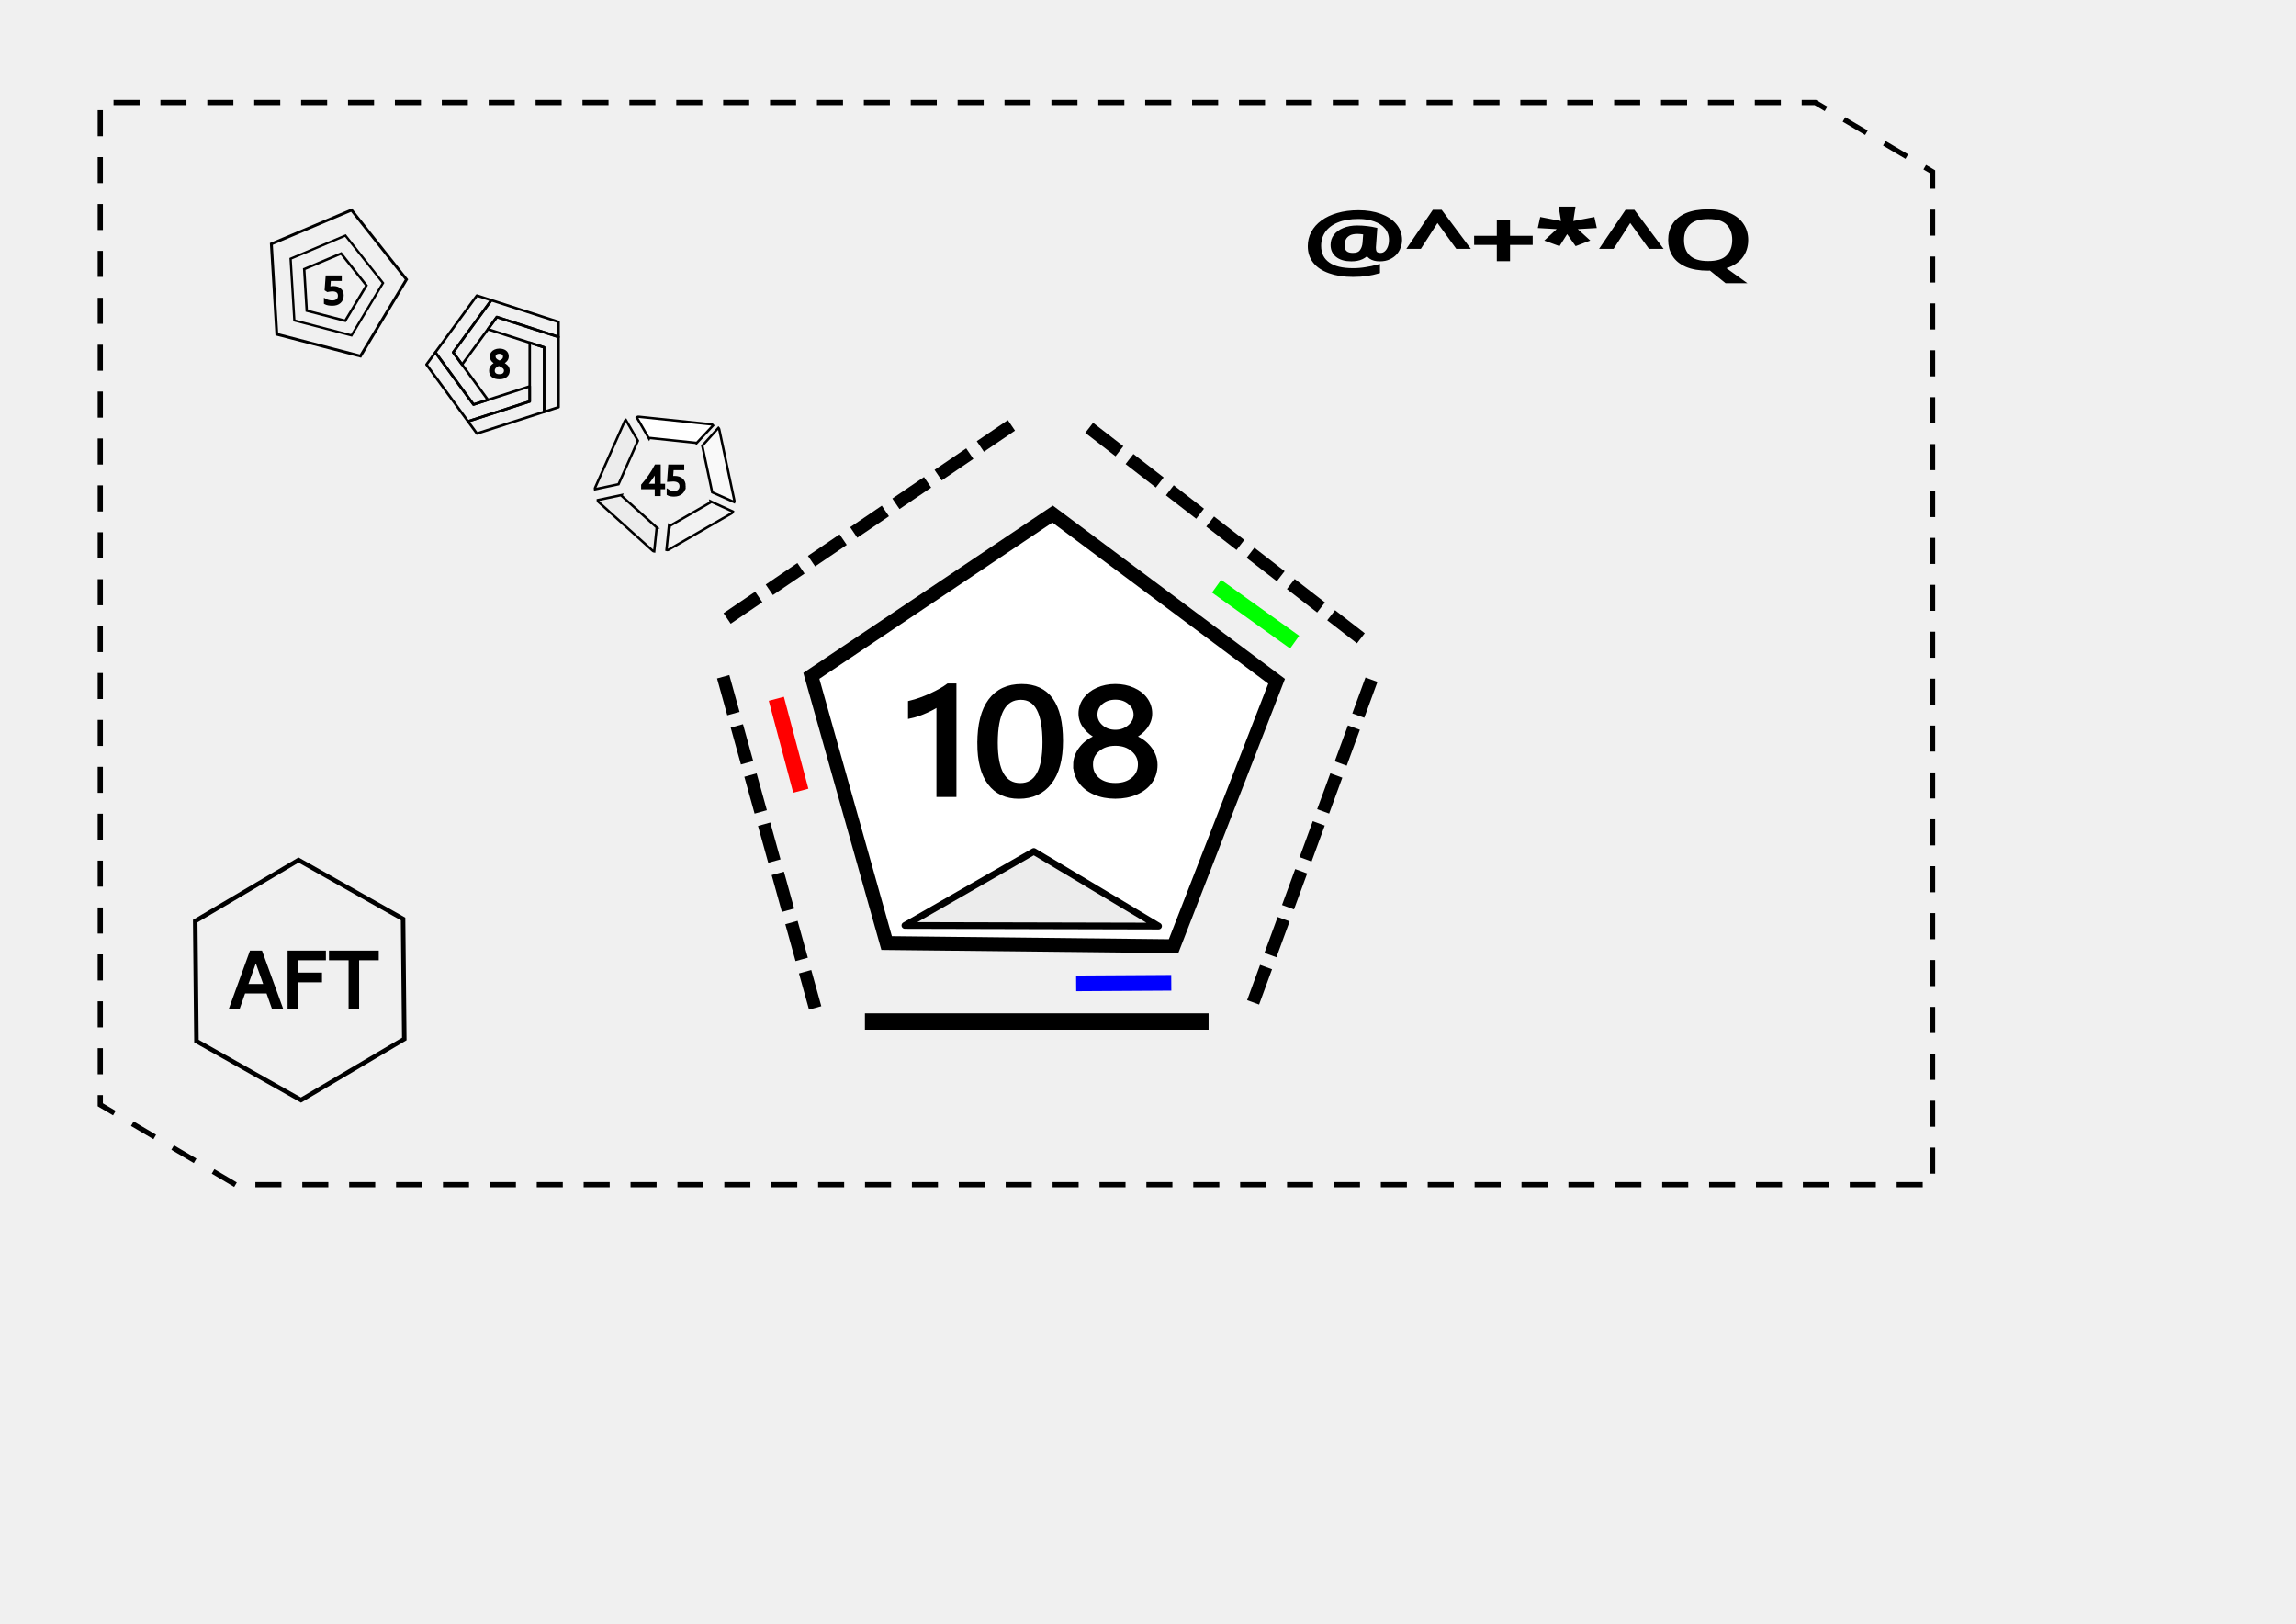
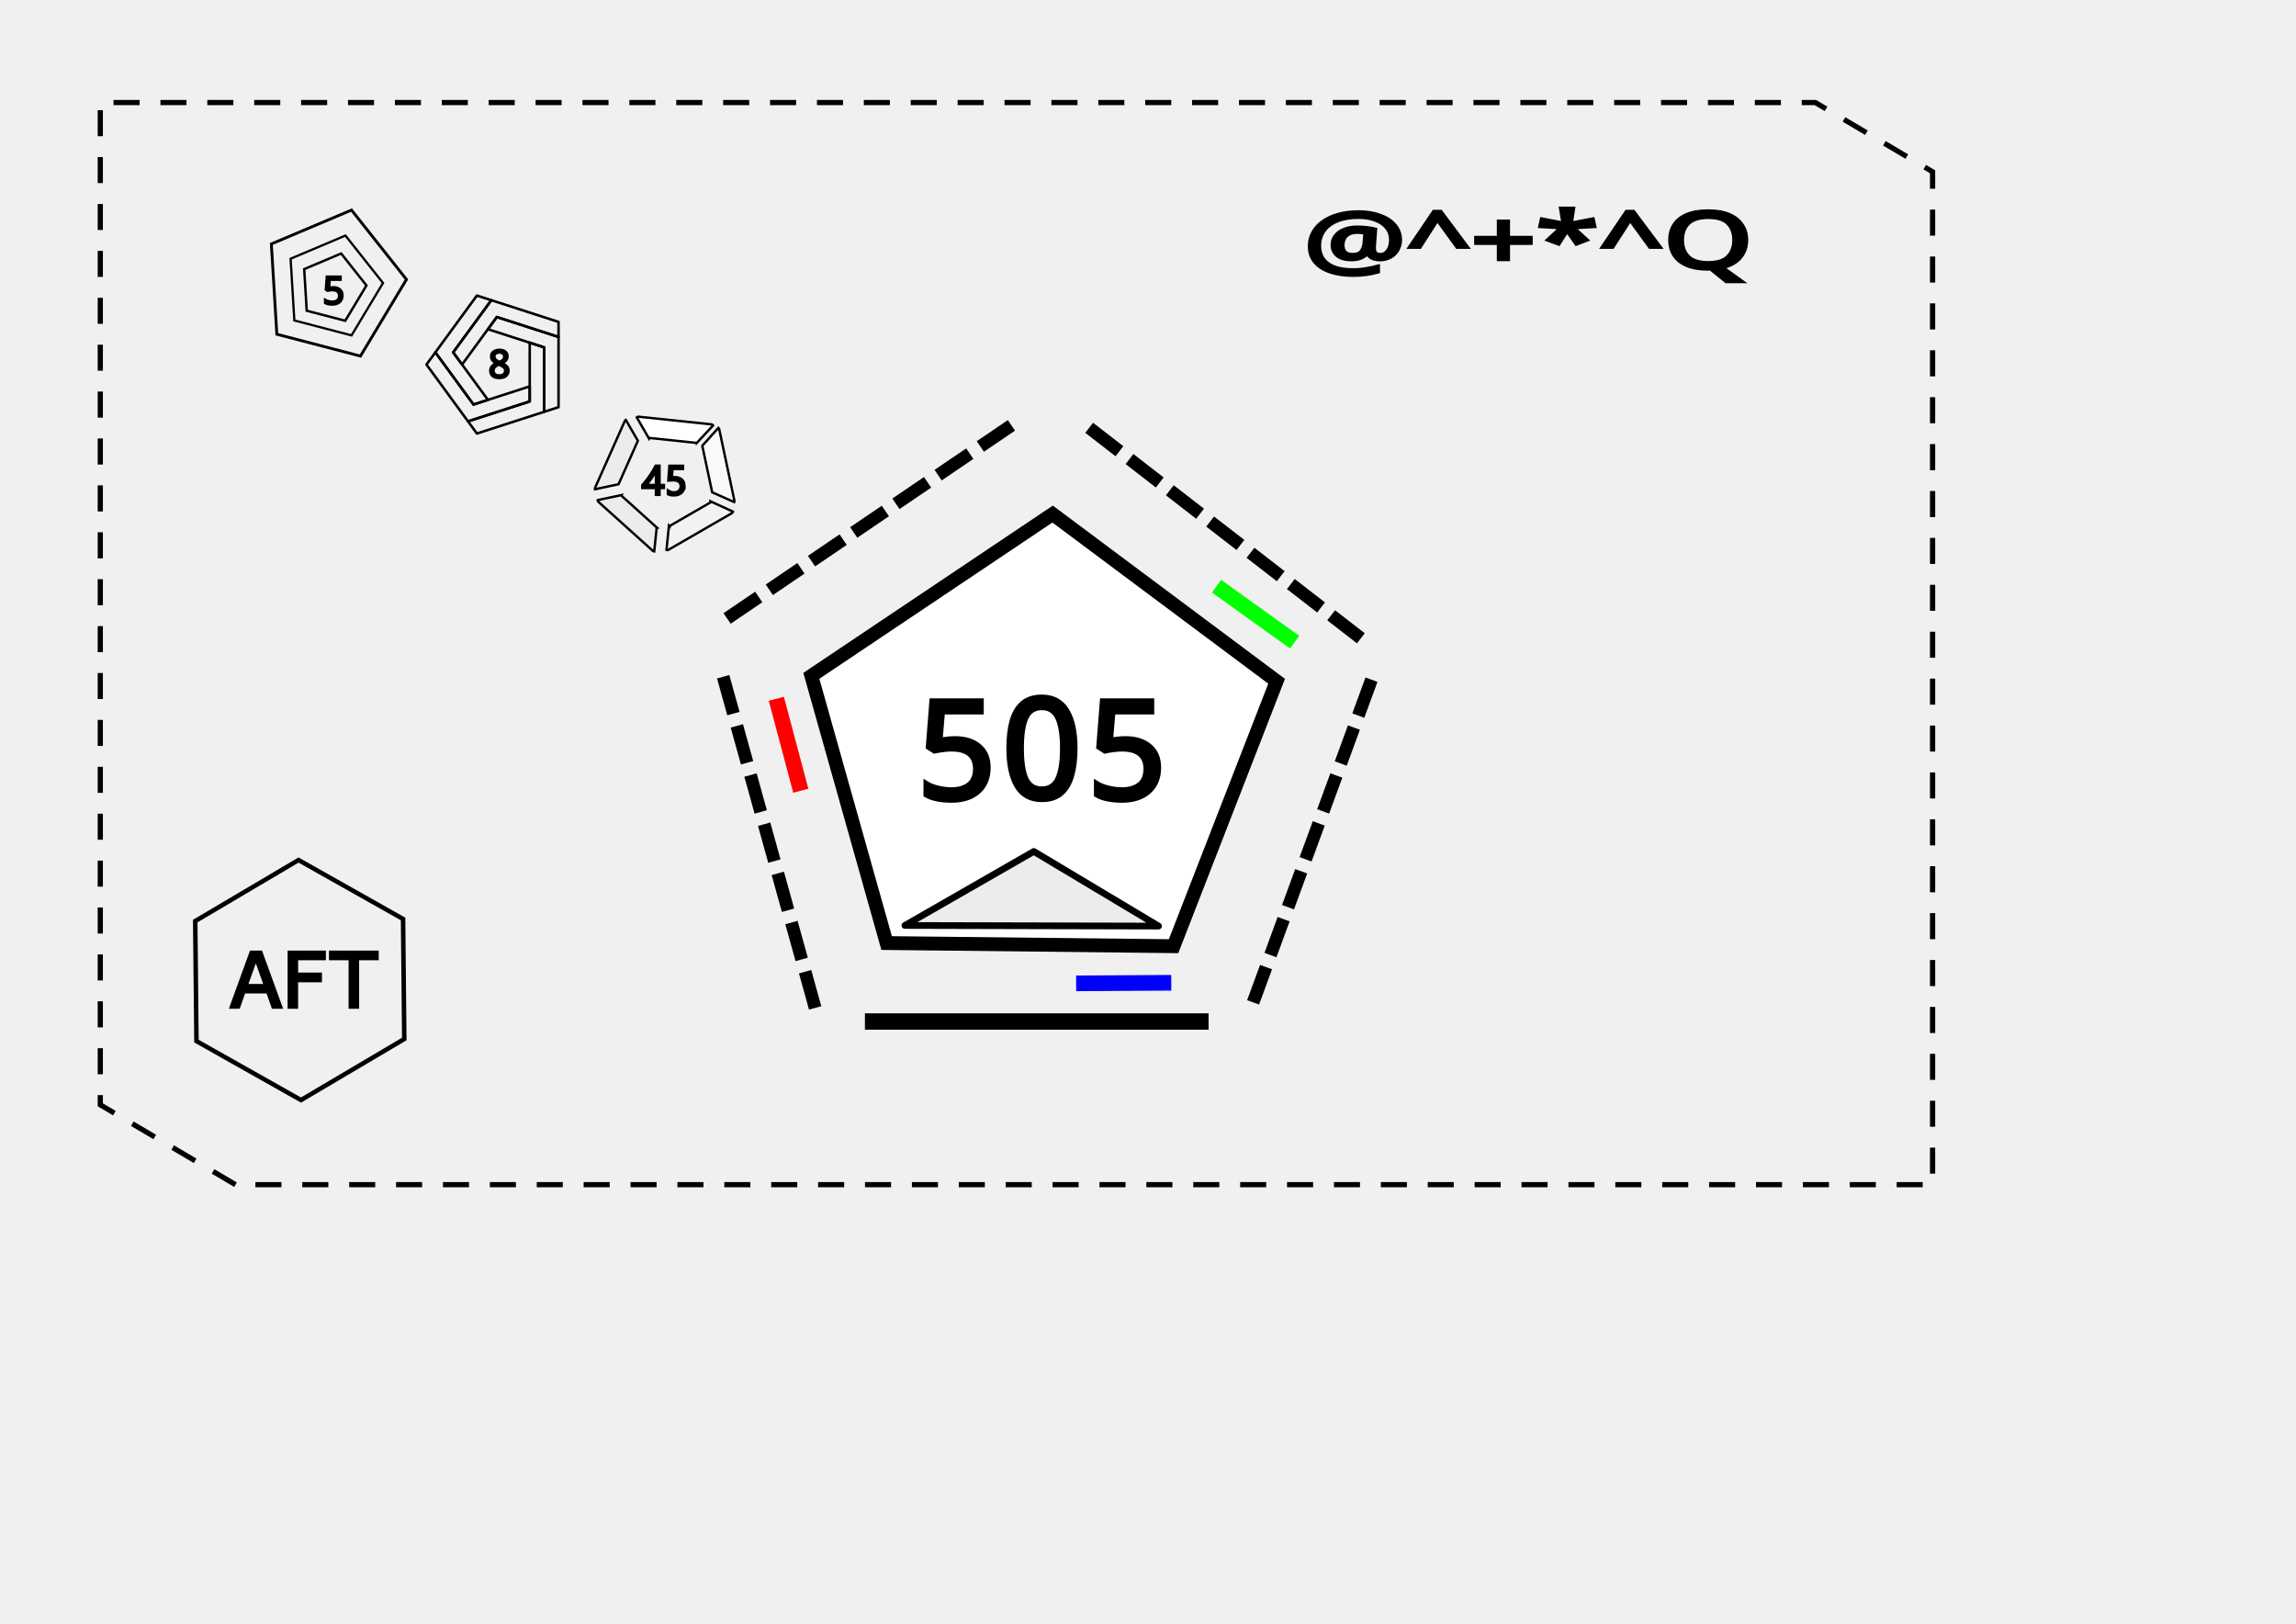
<svg xmlns="http://www.w3.org/2000/svg" width="297mm" height="210mm" viewBox="0 0 297 210" version="1.1" id="svg1">
  <defs id="defs1" />
  <g id="layer1">
    <path id="path30-1" style="fill:none;fill-opacity:1;stroke:#000000;stroke-width:0.674;stroke-miterlimit:6.667;stroke-dasharray:3.37, 2.696;stroke-dashoffset:0" d="M 30.464,153.218 12.974,142.89 V 13.264 H 234.827 l 15.163,8.954 V 153.218 Z" />
    <path style="fill:none;stroke:#000000;stroke-width:0.314;stroke-linecap:butt;stroke-linejoin:miter;stroke-miterlimit:5.5;stroke-dasharray:none;stroke-opacity:1" d="m 47.402,36.921 -2.742,4.566 -4.984,-1.301 -0.326,-5.381 4.778,-2.019 z" id="path16" />
    <path d="m 91.915,64.843 0.025,0.117 -4e-5,1.1e-5 -5.326,3.075 -4.7e-5,4.7e-5 -0.079,-0.071 -0.323,3.159 c 0.025,0.008 0.05,0.015 0.076,0.018 0.064,0.007 0.131,-0.006 0.19,-0.04 l 8.186,-4.726 c 0.059,-0.034 0.103,-0.085 0.13,-0.144 0.008,-0.019 0.015,-0.04 0.02,-0.061 z" fill="#43cb8e" id="path1" style="fill:#f2f2f2;stroke:#000000;stroke-width:0.309;stroke-dasharray:none;stroke-opacity:1" />
    <path d="m 92.246,55.019 c -0.014,-0.021 -0.031,-0.04 -0.05,-0.057 -0.048,-0.043 -0.11,-0.072 -0.177,-0.079 l -9.401,-0.988 c -0.068,-0.008 -0.134,0.008 -0.19,0.04 -0.021,0.012 -0.041,0.027 -0.059,0.044 l 1.584,2.743 0.037,-0.083 6.116,0.643 2.3e-5,-1.2e-5 0.006,0.027 z" fill="#ffaa5b" id="path3" style="fill:#ffffff;stroke:#000000;stroke-width:0.309;stroke-dasharray:none;stroke-opacity:1" />
    <path d="m 92.935,55.332 -2.09,2.321 h 3.5e-5 l 1.279,6.016 -2e-5,1.2e-5 2.853,1.27 c 0.026,-0.059 0.034,-0.126 0.02,-0.193 l -1.965,-9.246 c -0.014,-0.066 -0.049,-0.125 -0.097,-0.168 z" fill="#fee55a" id="path5" style="fill:#f9f9f9;stroke:#000000;stroke-width:0.309;stroke-dasharray:none;stroke-opacity:1" />
    <path d="m 84.952,68.22 -4.57,-4.115 -2.3e-5,-2.3e-5 0.035,-0.08 -3.096,0.654 c -7.43e-4,0.025 5.77e-4,0.05 0.006,0.075 0.013,0.063 0.046,0.122 0.097,0.168 l 7.025,6.325 c 0.05,0.045 0.113,0.072 0.177,0.079 l 0.326,-3.106 z" fill="#60b8fe" id="path6" style="fill:#ececec;stroke:#000000;stroke-width:0.309;stroke-dasharray:none;stroke-dashoffset:0;stroke-opacity:1" />
    <path d="m 80.012,62.628 2.501,-5.619 -1.561,-2.704 c -0.056,0.032 -0.102,0.082 -0.13,0.144 l -3.845,8.635 c -0.028,0.062 -0.034,0.129 -0.02,0.193 z" fill="#ff656f" id="path12-1" style="fill:#ececec;stroke:#000000;stroke-width:0.309;stroke-dasharray:none;stroke-opacity:1" />
    <g id="g2" transform="matrix(1.4142135e-8,-0.9418801,0.9418801,1.4142135e-8,13.21472,101.6555)" style="stroke-width:0.348;stroke-dasharray:none">
      <path id="polygon1" style="fill:none;stroke:#000000;stroke-width:1.725;stroke-linecap:round;stroke-linejoin:round;stroke-dasharray:none" transform="matrix(0.2015509,0,0,0.2015509,44.97225,40.70913)" d="M 31.784,99.183 34.952,109 h 47.842 l 13.574,-42.056 -8.295,-6.068 -9.195,28.49 -3.168,9.817 z" />
      <path id="polygon2" style="fill:none;stroke:#000000;stroke-width:1.725;stroke-linecap:round;stroke-linejoin:round;stroke-dasharray:none" transform="matrix(0.2015509,0,0,0.2015509,44.97225,40.70913)" d="M 96.368,66.944 82.794,109 H 93.048 L 107.832,63.194 72.295,37.201 64,43.269 88.073,60.876 Z" />
      <path id="polygon3" style="fill:none;stroke:#000000;stroke-width:1.725;stroke-linecap:round;stroke-linejoin:round;stroke-dasharray:none" transform="matrix(0.2015509,0,0,0.2015509,44.97225,40.70913)" d="M 64,43.269 72.295,37.201 107.832,63.194 111,53.377 72.295,25.067 36.758,51.059 39.927,60.876 Z" />
      <path id="polygon4" style="fill:none;stroke:#000000;stroke-width:1.725;stroke-linecap:round;stroke-linejoin:round;stroke-dasharray:none" transform="matrix(0.2015509,0,0,0.2015509,44.97225,40.70913)" d="M 49.122,89.366 39.927,60.876 36.758,51.059 72.295,25.067 64,19 25.295,47.31 38.869,89.366 Z" />
      <path id="polygon5" style="fill:none;stroke:#000000;stroke-width:1.725;stroke-linecap:round;stroke-linejoin:round;stroke-dasharray:none" transform="matrix(0.2015509,0,0,0.2015509,44.97225,40.70913)" d="M 17,53.377 31.784,99.183 H 75.71 l 3.168,-9.817 H 49.122 38.869 L 25.295,47.31 Z" />
    </g>
    <path style="fill:none;stroke:#000000;stroke-width:0.291;stroke-linecap:butt;stroke-linejoin:miter;stroke-miterlimit:5.5;stroke-dasharray:none;stroke-opacity:1" d="m 49.543,36.602 -4.07,6.776 -7.398,-1.931 -0.484,-7.986 7.092,-2.996 z" id="path2" />
    <path style="fill:none;stroke:#000000;stroke-width:0.368;stroke-linecap:butt;stroke-linejoin:miter;stroke-miterlimit:5.5;stroke-dasharray:none;stroke-opacity:1" d="M 52.579,36.144 46.627,46.052 35.809,43.228 35.101,31.55 45.471,27.168 Z" id="path29" />
    <path d="m 36.332,130.261 h -1.007 l -0.697,-1.983 h -3.073 l -0.697,1.983 h -0.959 l 2.586,-7.113 h 1.26 z m -1.994,-2.795 -1.245,-3.492 -1.25,3.492 z m 7.61,-3.478 h -3.593 v 2.006 h 3.087 v 0.841 h -3.087 v 3.425 h -0.945 v -7.113 h 4.538 z" id="text121" style="font-size:9.778px;line-height:1.25;letter-spacing:0px;stroke:#000000;stroke-width:0.417" aria-label="AF" />
    <path style="fill:#ffffff;stroke:#000000;stroke-width:1.79;stroke-linecap:butt;stroke-linejoin:miter;stroke-miterlimit:5.5;stroke-dasharray:none;stroke-opacity:1" d="m 151.807,122.374 -37.118,-0.406 -9.737,-34.56 31.21,-20.922 28.975,21.623 z" id="path102" />
    <path style="fill:#000000;fill-opacity:1;stroke:#000000;stroke-width:1.65;stroke-linecap:butt;stroke-linejoin:miter;stroke-dasharray:4.949, 1.65;stroke-dashoffset:0;stroke-opacity:1" d="m 93.547,87.524 11.898,42.833" id="path103" />
    <path style="fill:#000000;fill-opacity:1;stroke:#000000;stroke-width:2.119;stroke-linecap:butt;stroke-linejoin:miter;stroke-dasharray:none;stroke-dashoffset:0;stroke-opacity:1" d="m 111.882,132.116 44.455,0.002" id="path104" />
    <path style="fill:#000000;fill-opacity:1;stroke:#000000;stroke-width:1.65;stroke-linecap:butt;stroke-linejoin:miter;stroke-dasharray:4.949, 1.65;stroke-dashoffset:0;stroke-opacity:1" d="M 94.055,79.987 130.833,55.014" id="path105" />
    <path style="fill:#000000;fill-opacity:1;stroke:#000000;stroke-width:1.65;stroke-linecap:butt;stroke-linejoin:miter;stroke-dasharray:4.949, 1.65;stroke-dashoffset:0;stroke-opacity:1" d="m 140.891,55.329 35.144,27.224" id="path106" />
    <path style="fill:#000000;fill-opacity:1;stroke:#000000;stroke-width:1.65;stroke-linecap:butt;stroke-linejoin:miter;stroke-dasharray:4.949, 1.65;stroke-dashoffset:0;stroke-opacity:1" d="M 177.409,87.904 162.097,129.639" id="path107" />
    <path id="path122" style="fill:#ececec;stroke:#000000;stroke-width:0.866;stroke-linecap:round;stroke-linejoin:round;stroke-dasharray:none;stroke-dashoffset:0;stroke-opacity:1;paint-order:markers fill stroke" d="m 117.052,119.693 8.339,-4.786 8.339,-4.786 8.069,4.827 8.068,4.827 -16.408,-0.041 z" />
-     <path d="m 126.718,96.159 q 0,-3.649 1.396,-5.519 1.396,-1.878 4.044,-1.878 5.05,0 5.05,7.067 0,3.489 -1.427,5.341 -1.417,1.842 -3.983,1.842 -2.423,0 -3.757,-1.753 -1.324,-1.753 -1.324,-5.1 z m 2.053,-0.08 q 0,5.492 3.213,5.492 3.162,0 3.162,-5.581 0,-5.777 -3.1,-5.777 -3.275,0 -3.275,5.866 z m 10.347,2.857 q 0,-1.193 0.821,-2.199 0.821,-1.006 2.115,-1.433 -1.037,-0.507 -1.642,-1.3 -0.606,-0.792 -0.606,-1.718 0,-0.979 0.575,-1.789 0.585,-0.81 1.612,-1.273 1.037,-0.463 2.279,-0.463 1.252,0 2.289,0.463 1.037,0.454 1.612,1.264 0.575,0.81 0.575,1.798 0,0.908 -0.595,1.709 -0.585,0.792 -1.632,1.308 1.293,0.436 2.104,1.442 0.811,1.006 0.811,2.19 0,1.175 -0.647,2.11 -0.647,0.926 -1.837,1.442 -1.191,0.516 -2.679,0.516 -1.478,0 -2.659,-0.516 -1.18,-0.516 -1.837,-1.451 -0.657,-0.935 -0.657,-2.101 z m 1.971,-0.08 q 0,1.228 0.873,1.967 0.873,0.739 2.32,0.739 1.417,0 2.31,-0.748 0.903,-0.757 0.903,-1.958 0,-1.139 -0.914,-1.914 -0.903,-0.783 -2.299,-0.783 -1.386,0 -2.289,0.765 -0.903,0.757 -0.903,1.931 z m 0.575,-6.426 q 0,0.926 0.76,1.593 0.76,0.659 1.858,0.659 1.078,0 1.858,-0.668 0.79,-0.668 0.79,-1.584 0,-0.935 -0.76,-1.584 -0.749,-0.65 -1.889,-0.65 -1.129,0 -1.878,0.641 -0.739,0.632 -0.739,1.593 z" id="text123" style="font-size:16.472px;line-height:1.25;letter-spacing:0px;stroke:#000000;stroke-width:0.594" aria-label="08" />
    <text xml:space="preserve" style="font-size:4.991px;line-height:1.25;font-family:sans-serif;letter-spacing:0px;fill:#000000;stroke:#000000;stroke-width:0.312" x="41.741" y="39.341" id="text152">
      <tspan id="tspan152" style="fill:#000000;stroke:#000000;stroke-width:0.312" x="41.741" y="39.341">5</tspan>
    </text>
    <text xml:space="preserve" style="font-size:4.991px;line-height:1.25;font-family:sans-serif;letter-spacing:0px;fill:#000000;stroke:#000000;stroke-width:0.312" x="63.172" y="48.847" id="text153">
      <tspan id="tspan153" style="fill:#000000;stroke:#000000;stroke-width:0.312" x="63.172" y="48.847">8</tspan>
    </text>
    <path d="m 85.312,60.232 v 2.493 h 0.565 v 0.395 h -0.565 v 0.887 h -0.463 v -0.887 h -1.762 v -0.373 q 0.47,-0.529 0.946,-1.219 0.475,-0.69 0.785,-1.296 z m -1.689,2.493 h 1.226 v -1.799 q -0.253,0.456 -0.543,0.885 -0.29,0.426 -0.682,0.914 z m 4.918,0.117 q 0,0.553 -0.368,0.892 -0.366,0.339 -0.985,0.339 -0.531,0 -0.792,-0.158 v -0.487 q 0.383,0.249 0.78,0.249 0.395,0 0.636,-0.217 0.244,-0.219 0.244,-0.58 0,-0.361 -0.253,-0.561 -0.251,-0.202 -0.712,-0.202 -0.356,0 -0.641,0.032 l 0.139,-1.915 h 1.764 v 0.419 h -1.362 l -0.078,1.07 0.344,-0.015 q 0.6,0 0.941,0.3 0.344,0.297 0.344,0.836 z" id="text155" style="font-size:4.233px;line-height:1.25;letter-spacing:0px;stroke:#000000;stroke-width:0.312" aria-label="45" />
    <text xml:space="preserve" style="font-size:12.229px;line-height:1.25;font-family:sans-serif;letter-spacing:0px;fill:#000000;stroke:#000000;stroke-width:0.547;stroke-dasharray:none" x="140.244" y="41.704" id="text151-5" transform="scale(1.202583,0.8315432)">
      <tspan id="tspan151-7" style="fill:#000000;stroke:#000000;stroke-width:0.547;stroke-dasharray:none" x="140.244" y="41.704">@^+*^Q</tspan>
    </text>
    <path id="path1-4" style="fill:none;stroke:#000000;stroke-width:0.582;stroke-dasharray:none;stroke-dashoffset:0" d="m 52.296,134.376 -13.363,7.898 -13.521,-7.624 -0.158,-15.522 13.363,-7.898 13.521,7.624 z" />
    <path d="m 48.783,123.988 h -2.538 v 6.273 h -0.945 v -6.273 h -2.538 v -0.841 h 6.022 z" id="text1" style="font-size:9.778px;line-height:1.25;letter-spacing:0px;stroke:#000000;stroke-width:0.417" aria-label="T" />
-     <path d="M 121.43,102.781 V 90.988 q -0.472,0.409 -1.601,0.917 -1.119,0.507 -2.074,0.712 v -1.709 q 1.263,-0.303 2.7,-0.961 1.437,-0.668 2.207,-1.255 h 0.76 v 14.09 z" id="text2" style="font-size:16.472px;line-height:1.25;letter-spacing:0px;stroke:#000000;stroke-width:0.594" aria-label="1" />
+     <path d="m 134.7,235.875 v -11.794 q -0.472,0.409 -1.601,0.917 -1.119,0.507 -2.074,0.712 v -1.709 q 1.263,-0.303 2.7,-0.961 1.437,-0.668 2.207,-1.255 h 0.76 v 14.09 z" id="text2" style="font-size:16.472px;line-height:1.25;letter-spacing:0px;stroke:#000000;stroke-width:0.594" aria-label="1" />
    <path id="path1-2" style="fill:#00ff00;fill-opacity:1;stroke:#000000;stroke-width:0" d="m 157.959,74.994 -1.179,1.646 10.101,7.235 1.179,-1.646 z" />
    <g id="g1" transform="rotate(68.93348,134.3539,94.28915)" style="fill:#0000ff;stroke:#000000">
      <path id="path2-4" style="fill:#0000ff;fill-opacity:1;stroke:#000000;stroke-width:0" d="m 167.739,101.942 -1.894,-0.716 4.353,-11.509 1.894,0.716 z" />
    </g>
    <g id="g4" transform="matrix(-0.9948699,-0.1011628,-0.1011628,0.9948699,279.8012,18.07734)" style="fill:#ff0000;stroke:#000000">
      <path id="path4" style="fill:#ff0000;fill-opacity:1;stroke:#000000;stroke-width:0" d="m 167.739,101.942 -1.894,-0.716 4.353,-11.509 1.894,0.716 z" />
    </g>
+     <text xml:space="preserve" style="font-size:17.997px;line-height:1.25;font-family:sans-serif;letter-spacing:0px;fill:#000000;stroke:#000000;stroke-width:0.673;stroke-dasharray:none" x="129.646" y="103.217" id="text3" transform="scale(0.9999818,1.000018)">
+       <tspan id="tspan1" style="fill:#000000;stroke:#000000;stroke-width:0.673;stroke-dasharray:none" x="129.646" y="103.217">0</tspan>
+     </text>
+     <text xml:space="preserve" style="font-size:17.729px;line-height:1.25;font-family:sans-serif;letter-spacing:0px;fill:#000000;stroke:#000000;stroke-width:0.673;stroke-dasharray:none" x="118.669" y="103.313" id="text4">
+       <tspan id="tspan3" style="fill:#000000;stroke:#000000;stroke-width:0.673;stroke-dasharray:none" x="118.669" y="103.313">5</tspan>
+     </text>
+     <text xml:space="preserve" style="font-size:17.729px;line-height:1.25;font-family:sans-serif;letter-spacing:0px;fill:#000000;stroke:#000000;stroke-width:0.673;stroke-dasharray:none" x="140.717" y="103.313" id="text5">
+       <tspan id="tspan4" style="fill:#000000;stroke:#000000;stroke-width:0.673;stroke-dasharray:none" x="140.717" y="103.313">5</tspan>
+     </text>
  </g>
</svg>
